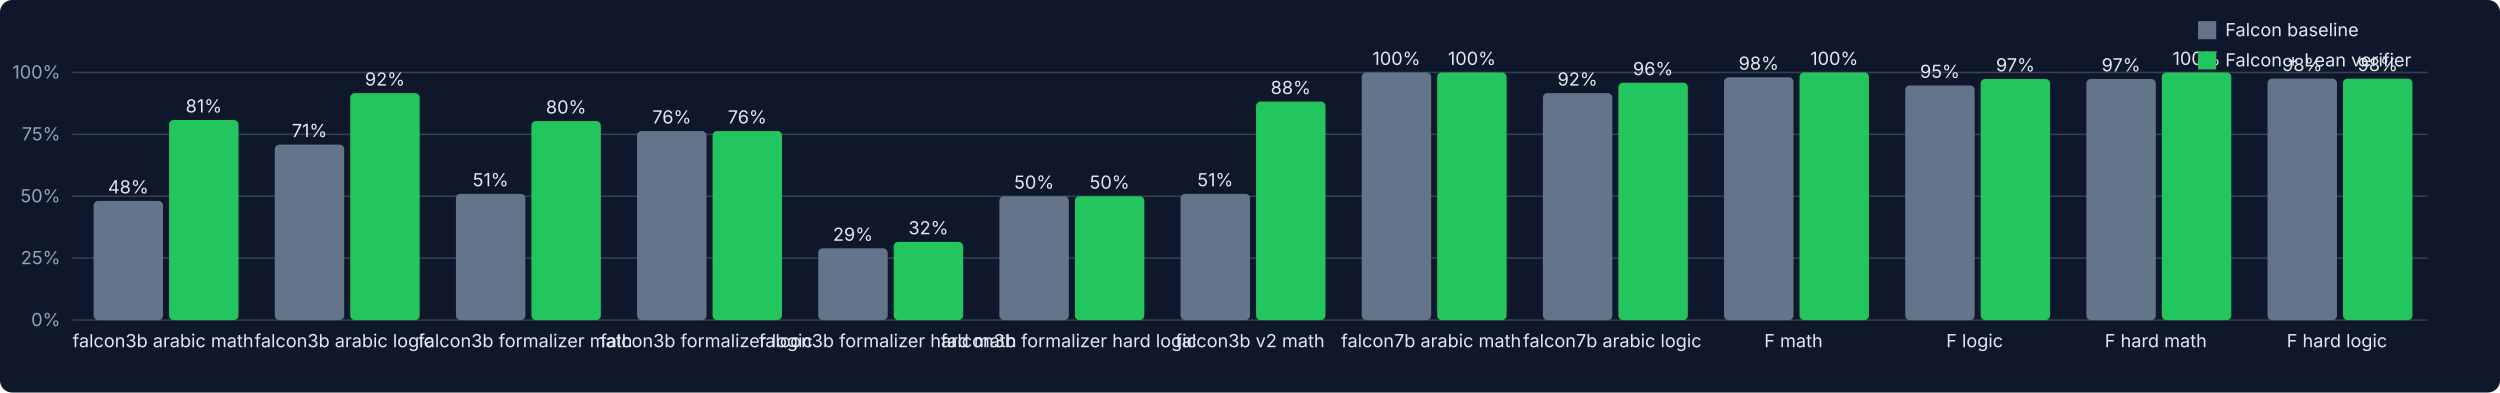
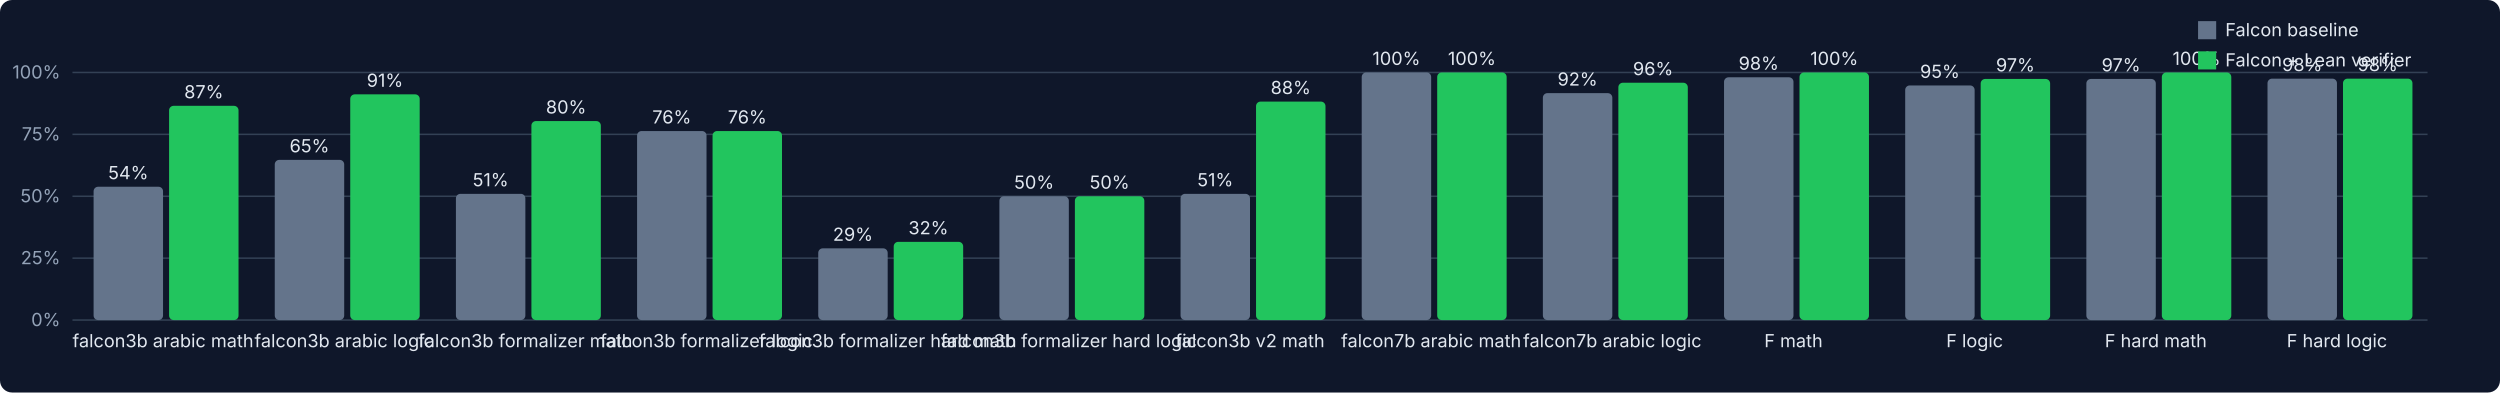
<svg xmlns="http://www.w3.org/2000/svg" viewBox="0 0 1656 260" width="1656" height="260" font-family="Inter,Segoe UI,sans-serif" font-size="12">
  <rect width="1656" height="260" fill="#0f172a" rx="8" />
  <line x1="48" x2="1608" y1="212.0" y2="212.0" stroke="#334155" />
  <text x="40" y="216.0" fill="#94a3b8" text-anchor="end">0%</text>
  <line x1="48" x2="1608" y1="171.0" y2="171.0" stroke="#334155" />
  <text x="40" y="175.0" fill="#94a3b8" text-anchor="end">25%</text>
  <line x1="48" x2="1608" y1="130.0" y2="130.0" stroke="#334155" />
  <text x="40" y="134.0" fill="#94a3b8" text-anchor="end">50%</text>
  <line x1="48" x2="1608" y1="89.0" y2="89.0" stroke="#334155" />
  <text x="40" y="93.0" fill="#94a3b8" text-anchor="end">75%</text>
  <line x1="48" x2="1608" y1="48.0" y2="48.0" stroke="#334155" />
  <text x="40" y="52.0" fill="#94a3b8" text-anchor="end">100%</text>
-   <rect x="62.0" y="133.1" width="46" height="78.9" fill="#64748b" rx="3" />
-   <text x="85.0" y="128.1" fill="#e2e8f0" text-anchor="middle">48%</text>
-   <rect x="112.0" y="79.5" width="46" height="132.5" fill="#22c55e" rx="3" />
-   <text x="135.0" y="74.5" fill="#e2e8f0" text-anchor="middle">81%</text>
+   <rect x="62.0" y="123.7" width="46" height="88.3" fill="#64748b" rx="3" />
+   <text x="85.0" y="118.7" fill="#e2e8f0" text-anchor="middle">54%</text>
+   <rect x="112.0" y="70.1" width="46" height="141.9" fill="#22c55e" rx="3" />
+   <text x="135.0" y="65.1" fill="#e2e8f0" text-anchor="middle">87%</text>
  <text x="108.0" y="230" fill="#e2e8f0" text-anchor="middle">falcon3b arabic math</text>
-   <rect x="182.0" y="95.8" width="46" height="116.2" fill="#64748b" rx="3" />
-   <text x="205.0" y="90.8" fill="#e2e8f0" text-anchor="middle">71%</text>
-   <rect x="232.0" y="61.7" width="46" height="150.3" fill="#22c55e" rx="3" />
-   <text x="255.0" y="56.7" fill="#e2e8f0" text-anchor="middle">92%</text>
+   <rect x="182.0" y="105.9" width="46" height="106.1" fill="#64748b" rx="3" />
+   <text x="205.0" y="100.9" fill="#e2e8f0" text-anchor="middle">65%</text>
+   <rect x="232.0" y="62.5" width="46" height="149.5" fill="#22c55e" rx="3" />
+   <text x="255.0" y="57.5" fill="#e2e8f0" text-anchor="middle">91%</text>
  <text x="228.0" y="230" fill="#e2e8f0" text-anchor="middle">falcon3b arabic logic</text>
  <rect x="302.0" y="128.4" width="46" height="83.6" fill="#64748b" rx="3" />
  <text x="325.0" y="123.4" fill="#e2e8f0" text-anchor="middle">51%</text>
  <rect x="352.0" y="80.2" width="46" height="131.8" fill="#22c55e" rx="3" />
  <text x="375.0" y="75.2" fill="#e2e8f0" text-anchor="middle">80%</text>
  <text x="348.0" y="230" fill="#e2e8f0" text-anchor="middle">falcon3b formalizer math</text>
  <rect x="422.0" y="86.8" width="46" height="125.2" fill="#64748b" rx="3" />
  <text x="445.0" y="81.8" fill="#e2e8f0" text-anchor="middle">76%</text>
  <rect x="472.0" y="86.8" width="46" height="125.2" fill="#22c55e" rx="3" />
  <text x="495.0" y="81.8" fill="#e2e8f0" text-anchor="middle">76%</text>
  <text x="468.0" y="230" fill="#e2e8f0" text-anchor="middle">falcon3b formalizer logic</text>
  <rect x="542.0" y="164.5" width="46" height="47.5" fill="#64748b" rx="3" />
  <text x="565.0" y="159.5" fill="#e2e8f0" text-anchor="middle">29%</text>
  <rect x="592.0" y="160.2" width="46" height="51.8" fill="#22c55e" rx="3" />
  <text x="615.0" y="155.2" fill="#e2e8f0" text-anchor="middle">32%</text>
  <text x="588.0" y="230" fill="#e2e8f0" text-anchor="middle">falcon3b formalizer hard math</text>
  <rect x="662.0" y="130.0" width="46" height="82.0" fill="#64748b" rx="3" />
  <text x="685.0" y="125.0" fill="#e2e8f0" text-anchor="middle">50%</text>
  <rect x="712.0" y="130.0" width="46" height="82.0" fill="#22c55e" rx="3" />
  <text x="735.0" y="125.0" fill="#e2e8f0" text-anchor="middle">50%</text>
  <text x="708.0" y="230" fill="#e2e8f0" text-anchor="middle">falcon3b formalizer hard logic</text>
  <rect x="782.0" y="128.4" width="46" height="83.6" fill="#64748b" rx="3" />
  <text x="805.0" y="123.4" fill="#e2e8f0" text-anchor="middle">51%</text>
  <rect x="832.0" y="67.3" width="46" height="144.7" fill="#22c55e" rx="3" />
  <text x="855.0" y="62.3" fill="#e2e8f0" text-anchor="middle">88%</text>
  <text x="828.0" y="230" fill="#e2e8f0" text-anchor="middle">falcon3b v2 math</text>
  <rect x="902.0" y="48.0" width="46" height="164.0" fill="#64748b" rx="3" />
  <text x="925.0" y="43.0" fill="#e2e8f0" text-anchor="middle">100%</text>
  <rect x="952.0" y="48.0" width="46" height="164.0" fill="#22c55e" rx="3" />
  <text x="975.0" y="43.0" fill="#e2e8f0" text-anchor="middle">100%</text>
  <text x="948.0" y="230" fill="#e2e8f0" text-anchor="middle">falcon7b arabic math</text>
  <rect x="1022.0" y="61.7" width="46" height="150.3" fill="#64748b" rx="3" />
  <text x="1045.0" y="56.7" fill="#e2e8f0" text-anchor="middle">92%</text>
  <rect x="1072.0" y="54.8" width="46" height="157.2" fill="#22c55e" rx="3" />
  <text x="1095.0" y="49.8" fill="#e2e8f0" text-anchor="middle">96%</text>
  <text x="1068.0" y="230" fill="#e2e8f0" text-anchor="middle">falcon7b arabic logic</text>
  <rect x="1142.0" y="51.2" width="46" height="160.8" fill="#64748b" rx="3" />
  <text x="1165.0" y="46.2" fill="#e2e8f0" text-anchor="middle">98%</text>
  <rect x="1192.0" y="48.0" width="46" height="164.0" fill="#22c55e" rx="3" />
  <text x="1215.0" y="43.0" fill="#e2e8f0" text-anchor="middle">100%</text>
  <text x="1188.0" y="230" fill="#e2e8f0" text-anchor="middle">F math</text>
  <rect x="1262.0" y="56.6" width="46" height="155.4" fill="#64748b" rx="3" />
  <text x="1285.0" y="51.6" fill="#e2e8f0" text-anchor="middle">95%</text>
  <rect x="1312.0" y="52.3" width="46" height="159.7" fill="#22c55e" rx="3" />
  <text x="1335.0" y="47.3" fill="#e2e8f0" text-anchor="middle">97%</text>
  <text x="1308.0" y="230" fill="#e2e8f0" text-anchor="middle">F logic</text>
  <rect x="1382.0" y="52.3" width="46" height="159.7" fill="#64748b" rx="3" />
  <text x="1405.0" y="47.3" fill="#e2e8f0" text-anchor="middle">97%</text>
  <rect x="1432.0" y="48.0" width="46" height="164.0" fill="#22c55e" rx="3" />
  <text x="1455.0" y="43.0" fill="#e2e8f0" text-anchor="middle">100%</text>
  <text x="1428.0" y="230" fill="#e2e8f0" text-anchor="middle">F hard math</text>
  <rect x="1502.0" y="52.1" width="46" height="159.9" fill="#64748b" rx="3" />
  <text x="1525.0" y="47.1" fill="#e2e8f0" text-anchor="middle">98%</text>
  <rect x="1552.0" y="52.1" width="46" height="159.9" fill="#22c55e" rx="3" />
  <text x="1575.0" y="47.1" fill="#e2e8f0" text-anchor="middle">98%</text>
  <text x="1548.0" y="230" fill="#e2e8f0" text-anchor="middle">F hard logic</text>
  <rect x="1456" y="14" width="12" height="12" fill="#64748b" />
  <text x="1474" y="24" fill="#e2e8f0">Falcon baseline</text>
  <rect x="1456" y="34" width="12" height="12" fill="#22c55e" />
  <text x="1474" y="44" fill="#e2e8f0">Falcon + Lean verifier</text>
</svg>
